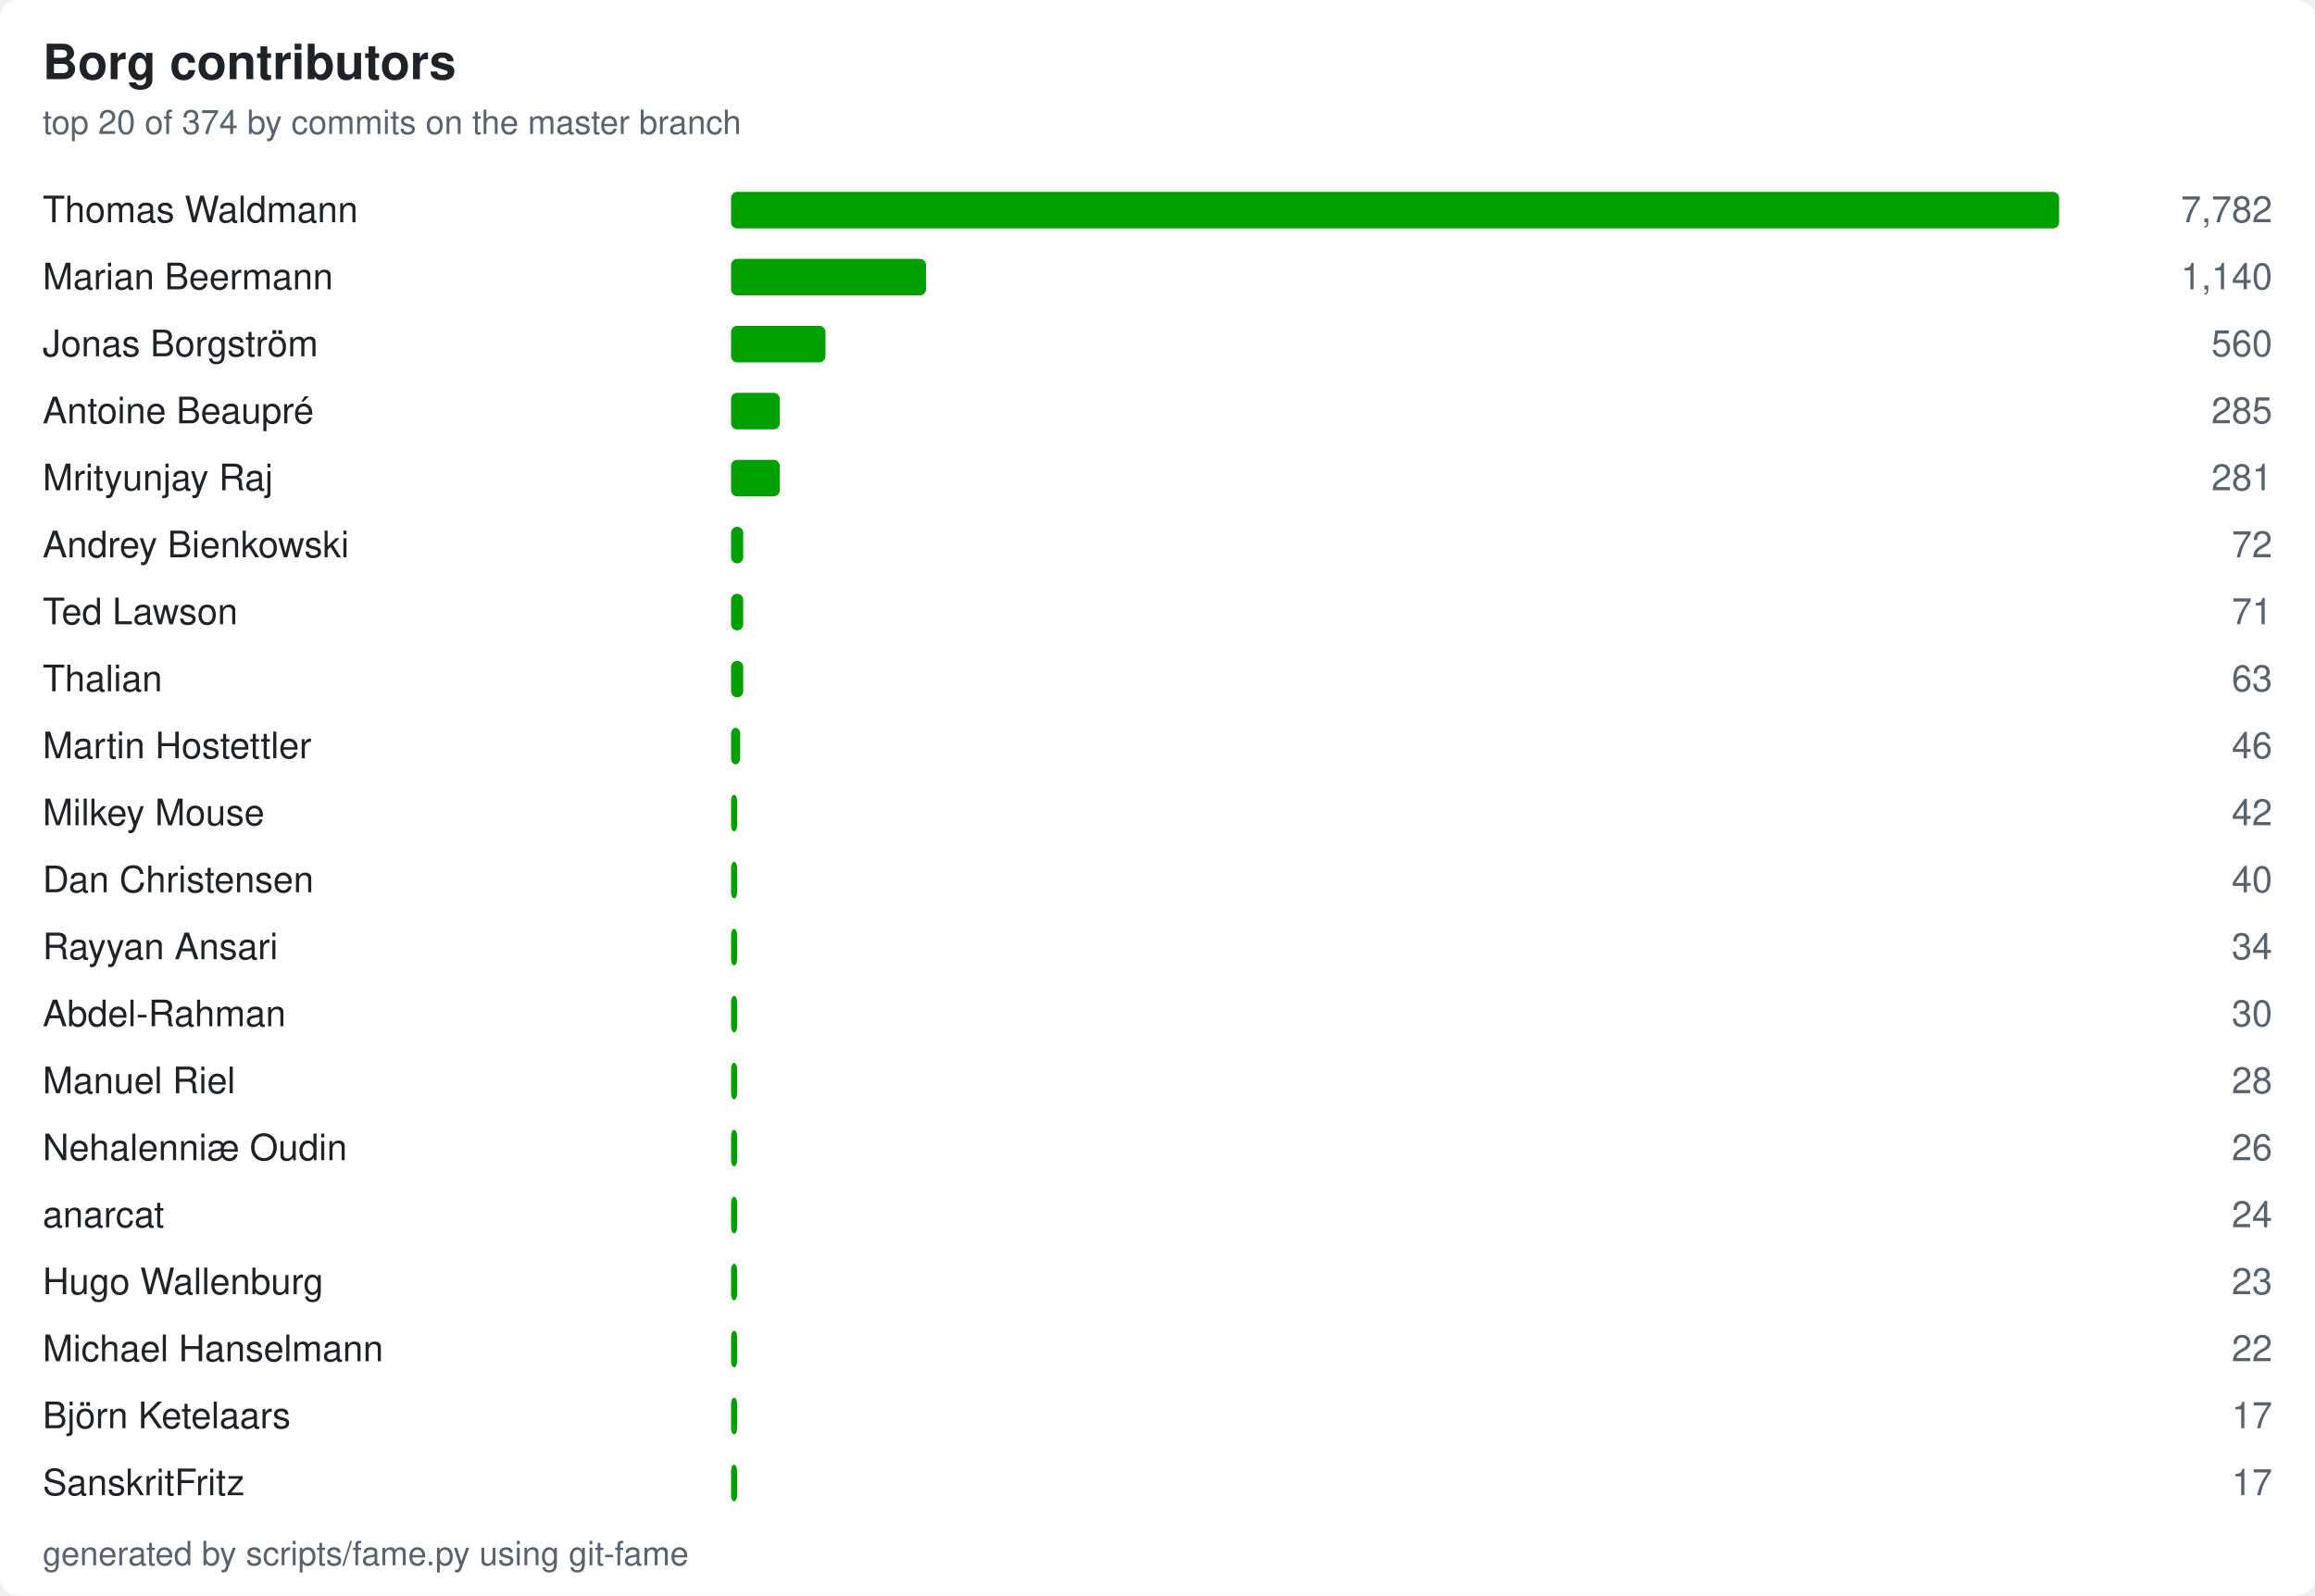
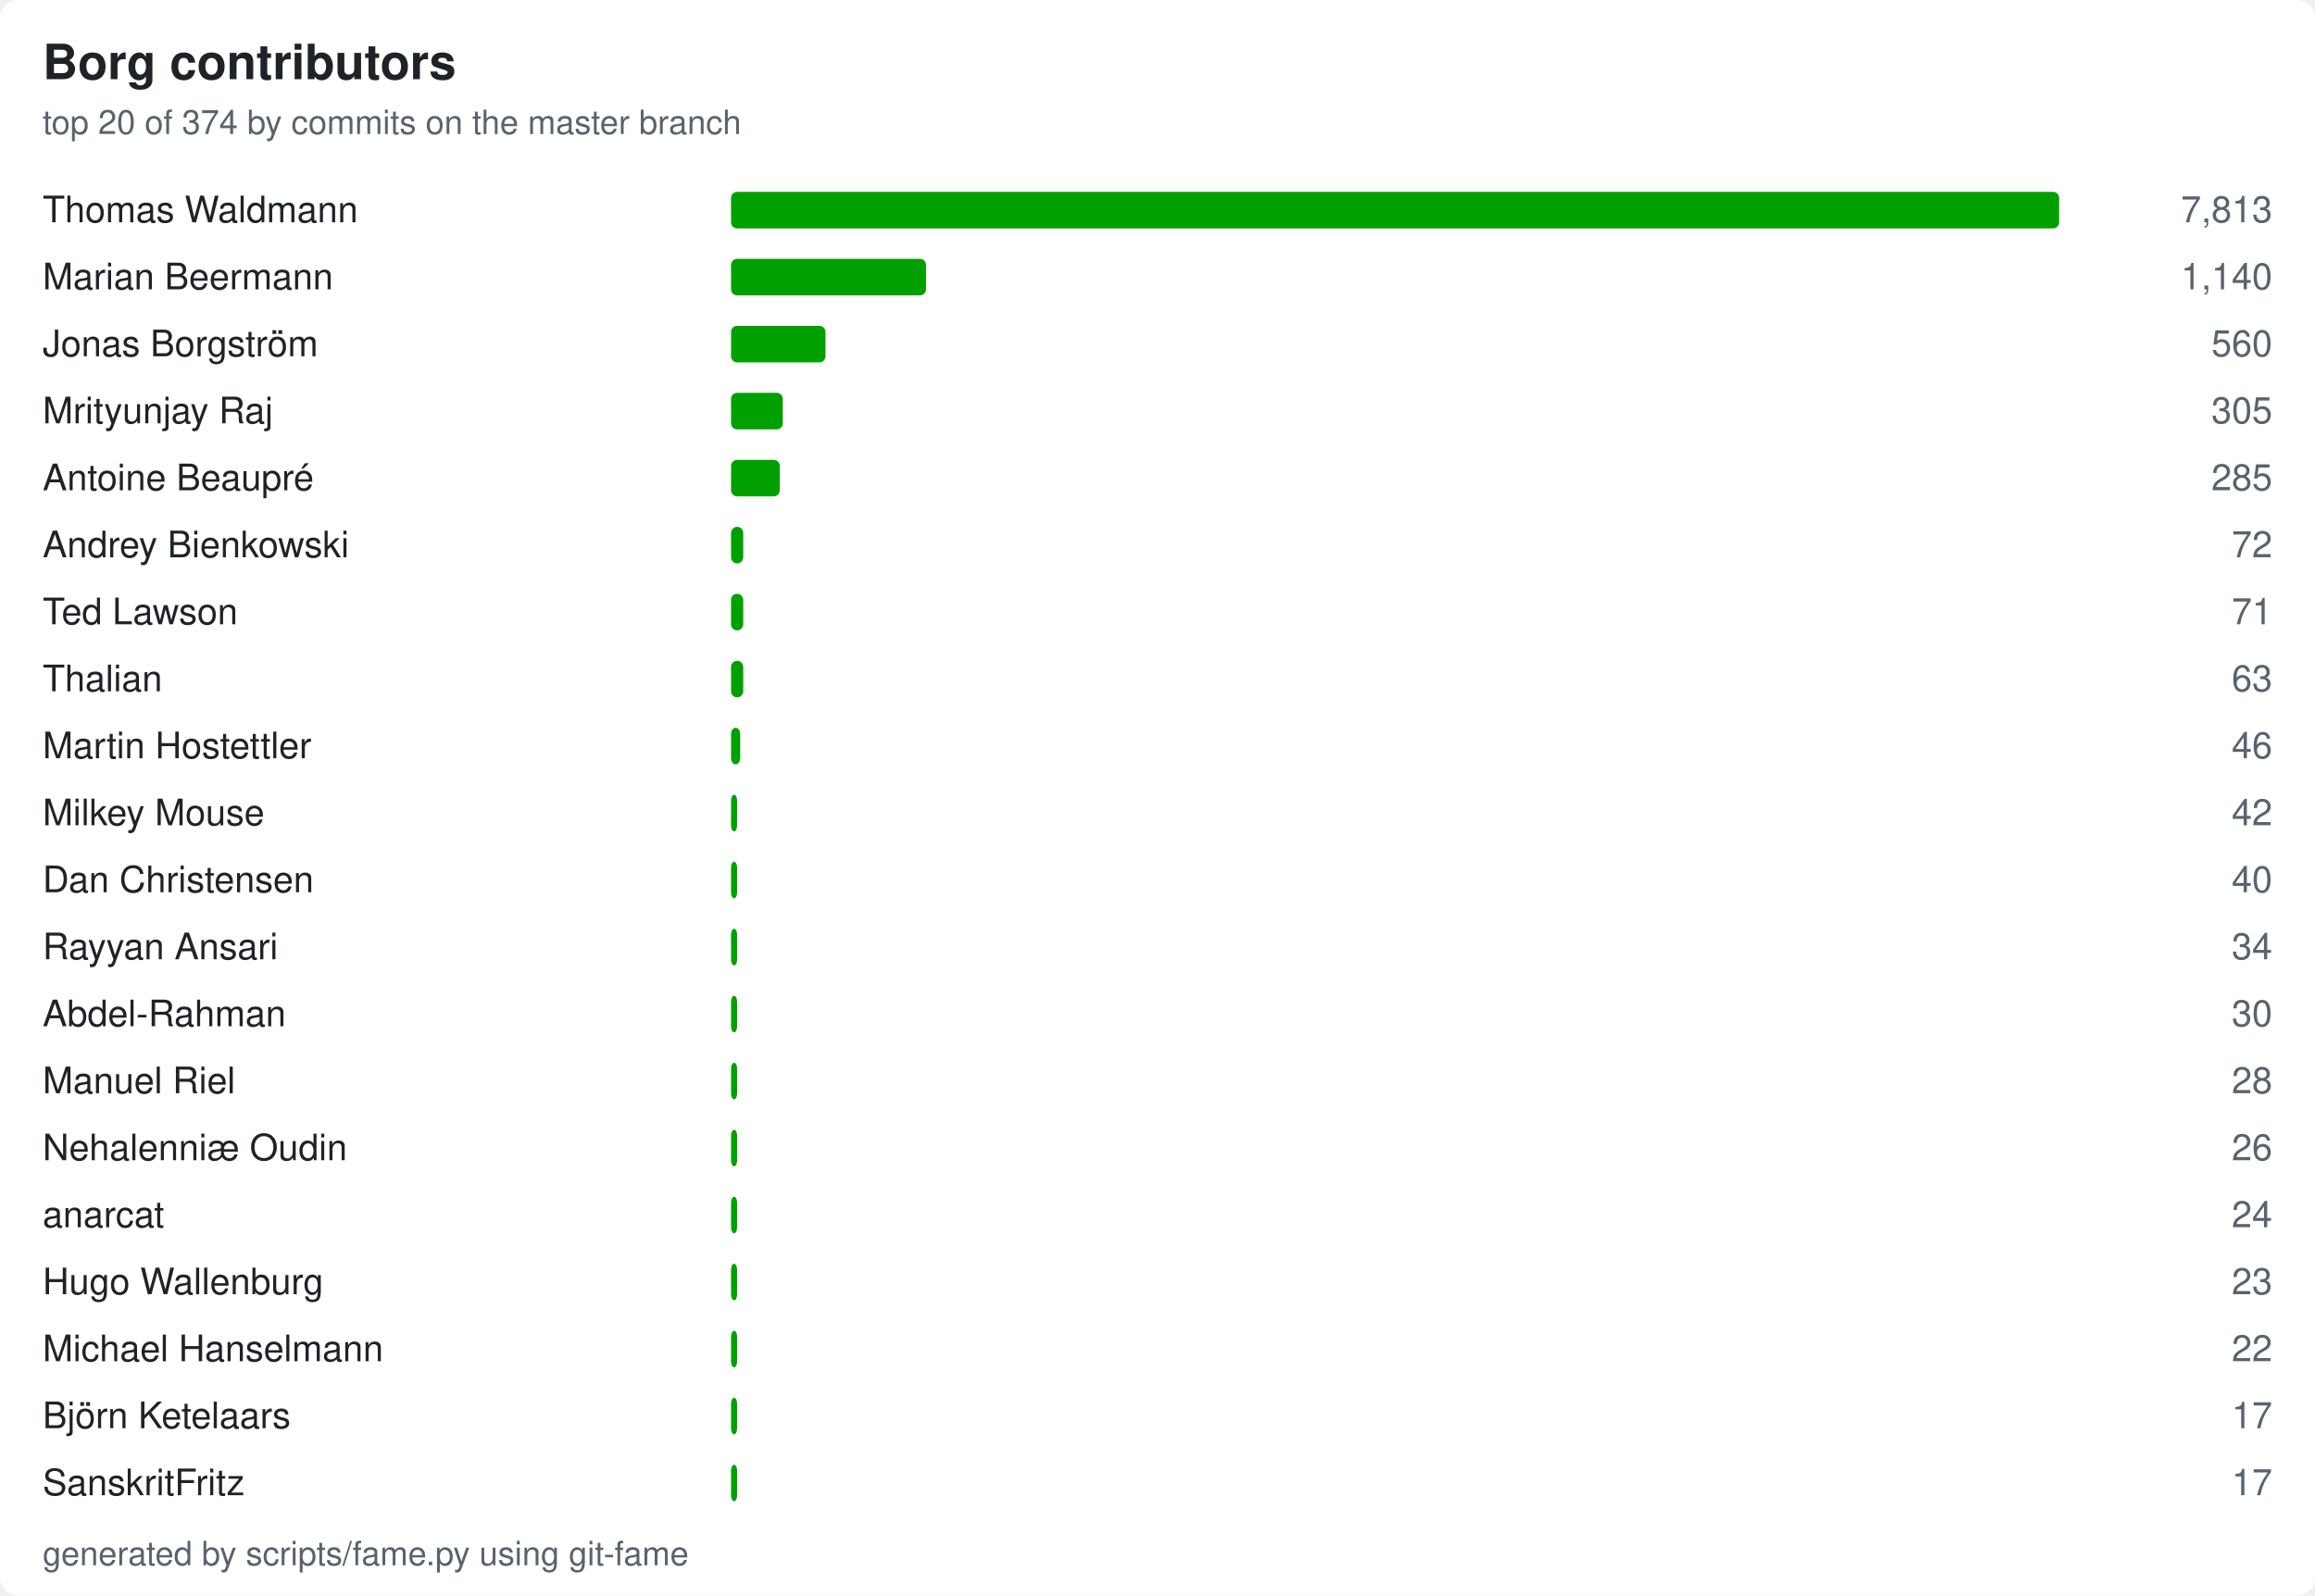
<svg xmlns="http://www.w3.org/2000/svg" width="760" height="524" viewBox="0 0 760 524" role="img" aria-label="Borg contributors by commit count">
  <style>
    text { font-family: -apple-system, "Segoe UI", Helvetica, Arial, sans-serif }
    .bg { fill: #ffffff }
    .title { font-size: 16px; font-weight: 600; fill: #1f2328 }
    .name { font-size: 12px; fill: #1f2328 }
    .subtitle, .footer, .count { font-size: 11px; fill: #59636e }
    .count { font-size: 12px; text-anchor: end }
    .bar { fill: #00a000 }
    @media (prefers-color-scheme: dark) {
        .bg { fill: #0d1117 }
        .title, .name { fill: #e6edf3 }
        .subtitle, .footer, .count { fill: #9198a1 }
        .bar { fill: #00dd00 }
    }
</style>
  <rect class="bg" x="0" y="0" width="760" height="524" rx="6" />
  <text class="title" x="14" y="26">Borg contributors</text>
  <text class="subtitle" x="14" y="44">top 20 of 374 by commits on the master branch</text>
  <text class="name" x="14" y="73">Thomas Waldmann</text>
  <rect class="bar" x="240" y="63" width="436" height="12" rx="2" />
-   <text class="count" x="746" y="73">7,782</text>
+   <text class="count" x="746" y="73">7,813</text>
  <text class="name" x="14" y="95">Marian Beermann</text>
  <rect class="bar" x="240" y="85" width="64" height="12" rx="2" />
  <text class="count" x="746" y="95">1,140</text>
  <text class="name" x="14" y="117">Jonas Borgström</text>
  <rect class="bar" x="240" y="107" width="31" height="12" rx="2" />
  <text class="count" x="746" y="117">560</text>
-   <text class="name" x="14" y="139">Antoine Beaupré</text>
-   <rect class="bar" x="240" y="129" width="16" height="12" rx="2" />
-   <text class="count" x="746" y="139">285</text>
-   <text class="name" x="14" y="161">Mrityunjay Raj</text>
+   <text class="name" x="14" y="139">Mrityunjay Raj</text>
+   <rect class="bar" x="240" y="129" width="17" height="12" rx="2" />
+   <text class="count" x="746" y="139">305</text>
+   <text class="name" x="14" y="161">Antoine Beaupré</text>
  <rect class="bar" x="240" y="151" width="16" height="12" rx="2" />
-   <text class="count" x="746" y="161">281</text>
+   <text class="count" x="746" y="161">285</text>
  <text class="name" x="14" y="183">Andrey Bienkowski</text>
  <rect class="bar" x="240" y="173" width="4" height="12" rx="2" />
  <text class="count" x="746" y="183">72</text>
  <text class="name" x="14" y="205">Ted Lawson</text>
  <rect class="bar" x="240" y="195" width="4" height="12" rx="2" />
  <text class="count" x="746" y="205">71</text>
  <text class="name" x="14" y="227">Thalian</text>
  <rect class="bar" x="240" y="217" width="4" height="12" rx="2" />
  <text class="count" x="746" y="227">63</text>
  <text class="name" x="14" y="249">Martin Hostettler</text>
  <rect class="bar" x="240" y="239" width="3" height="12" rx="2" />
  <text class="count" x="746" y="249">46</text>
  <text class="name" x="14" y="271">Milkey Mouse</text>
  <rect class="bar" x="240" y="261" width="2" height="12" rx="2" />
  <text class="count" x="746" y="271">42</text>
  <text class="name" x="14" y="293">Dan Christensen</text>
  <rect class="bar" x="240" y="283" width="2" height="12" rx="2" />
  <text class="count" x="746" y="293">40</text>
  <text class="name" x="14" y="315">Rayyan Ansari</text>
  <rect class="bar" x="240" y="305" width="2" height="12" rx="2" />
  <text class="count" x="746" y="315">34</text>
  <text class="name" x="14" y="337">Abdel-Rahman</text>
  <rect class="bar" x="240" y="327" width="2" height="12" rx="2" />
  <text class="count" x="746" y="337">30</text>
  <text class="name" x="14" y="359">Manuel Riel</text>
  <rect class="bar" x="240" y="349" width="2" height="12" rx="2" />
  <text class="count" x="746" y="359">28</text>
  <text class="name" x="14" y="381">Nehalenniæ Oudin</text>
  <rect class="bar" x="240" y="371" width="2" height="12" rx="2" />
  <text class="count" x="746" y="381">26</text>
  <text class="name" x="14" y="403">anarcat</text>
  <rect class="bar" x="240" y="393" width="2" height="12" rx="2" />
  <text class="count" x="746" y="403">24</text>
  <text class="name" x="14" y="425">Hugo Wallenburg</text>
  <rect class="bar" x="240" y="415" width="2" height="12" rx="2" />
  <text class="count" x="746" y="425">23</text>
  <text class="name" x="14" y="447">Michael Hanselmann</text>
  <rect class="bar" x="240" y="437" width="2" height="12" rx="2" />
  <text class="count" x="746" y="447">22</text>
  <text class="name" x="14" y="469">Björn Ketelaars</text>
  <rect class="bar" x="240" y="459" width="2" height="12" rx="2" />
  <text class="count" x="746" y="469">17</text>
  <text class="name" x="14" y="491">SanskritFritz</text>
  <rect class="bar" x="240" y="481" width="2" height="12" rx="2" />
  <text class="count" x="746" y="491">17</text>
  <text class="footer" x="14" y="514">generated by scripts/fame.py using git-fame</text>
</svg>
